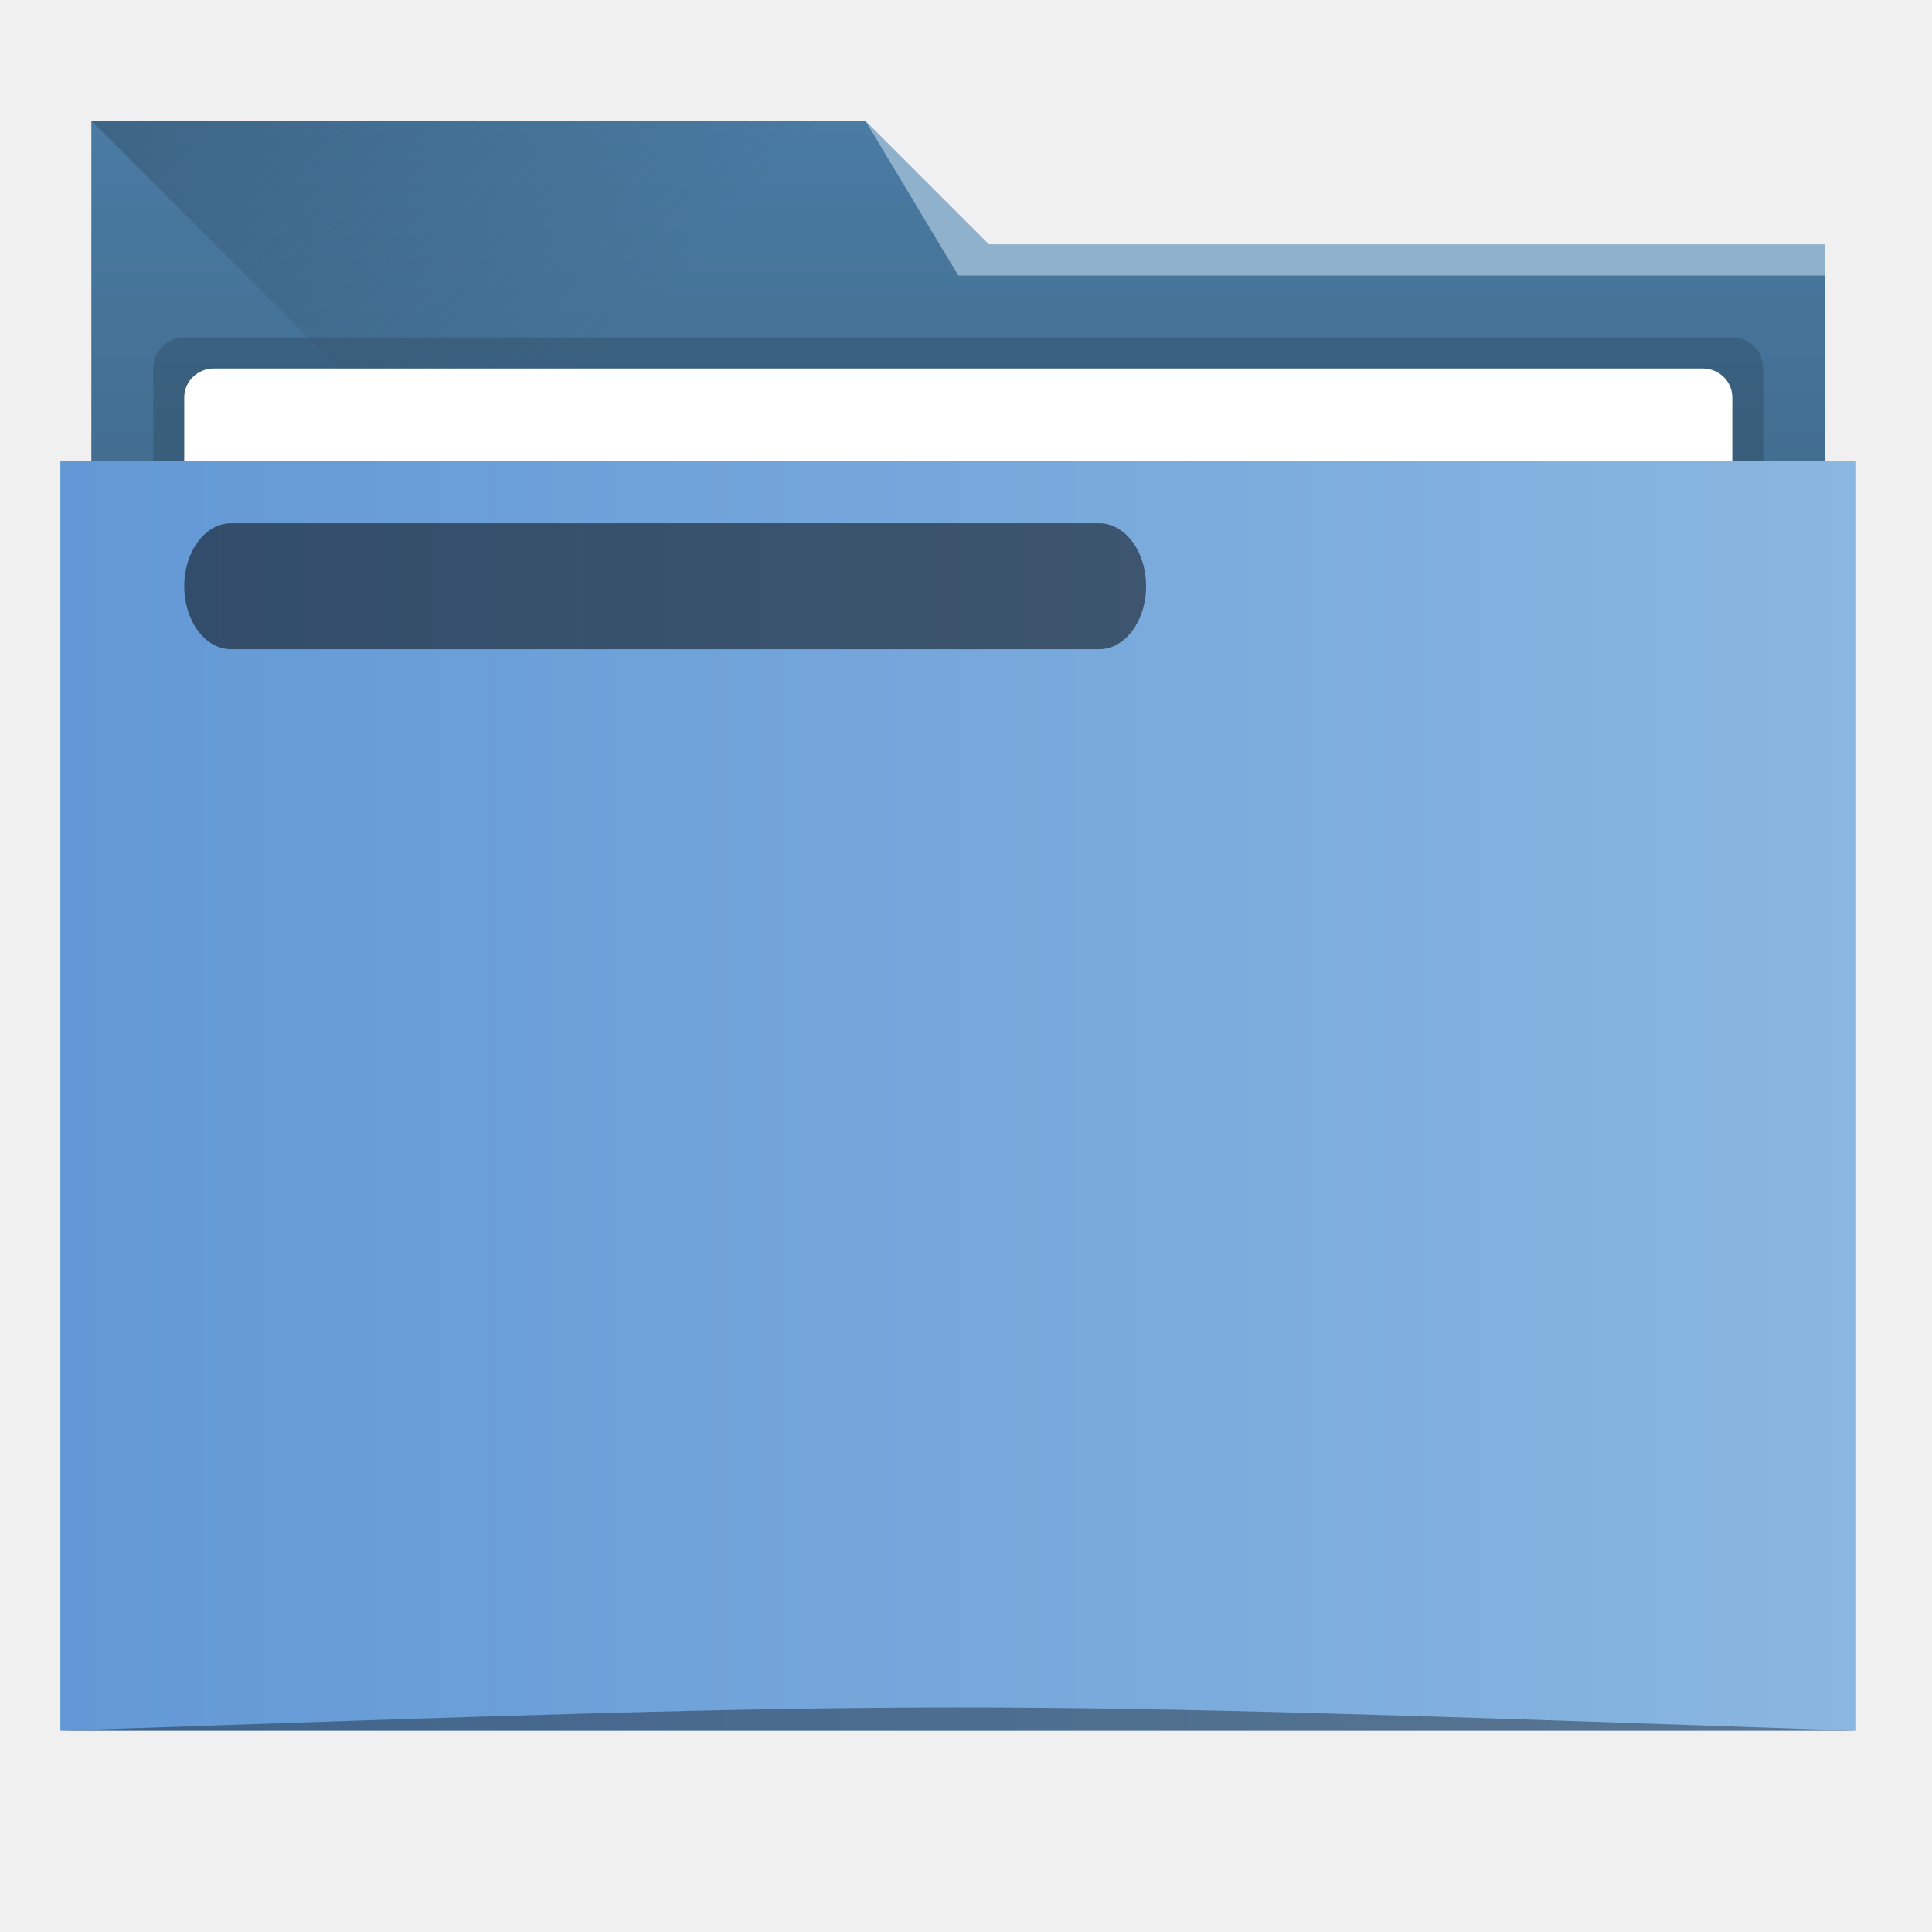
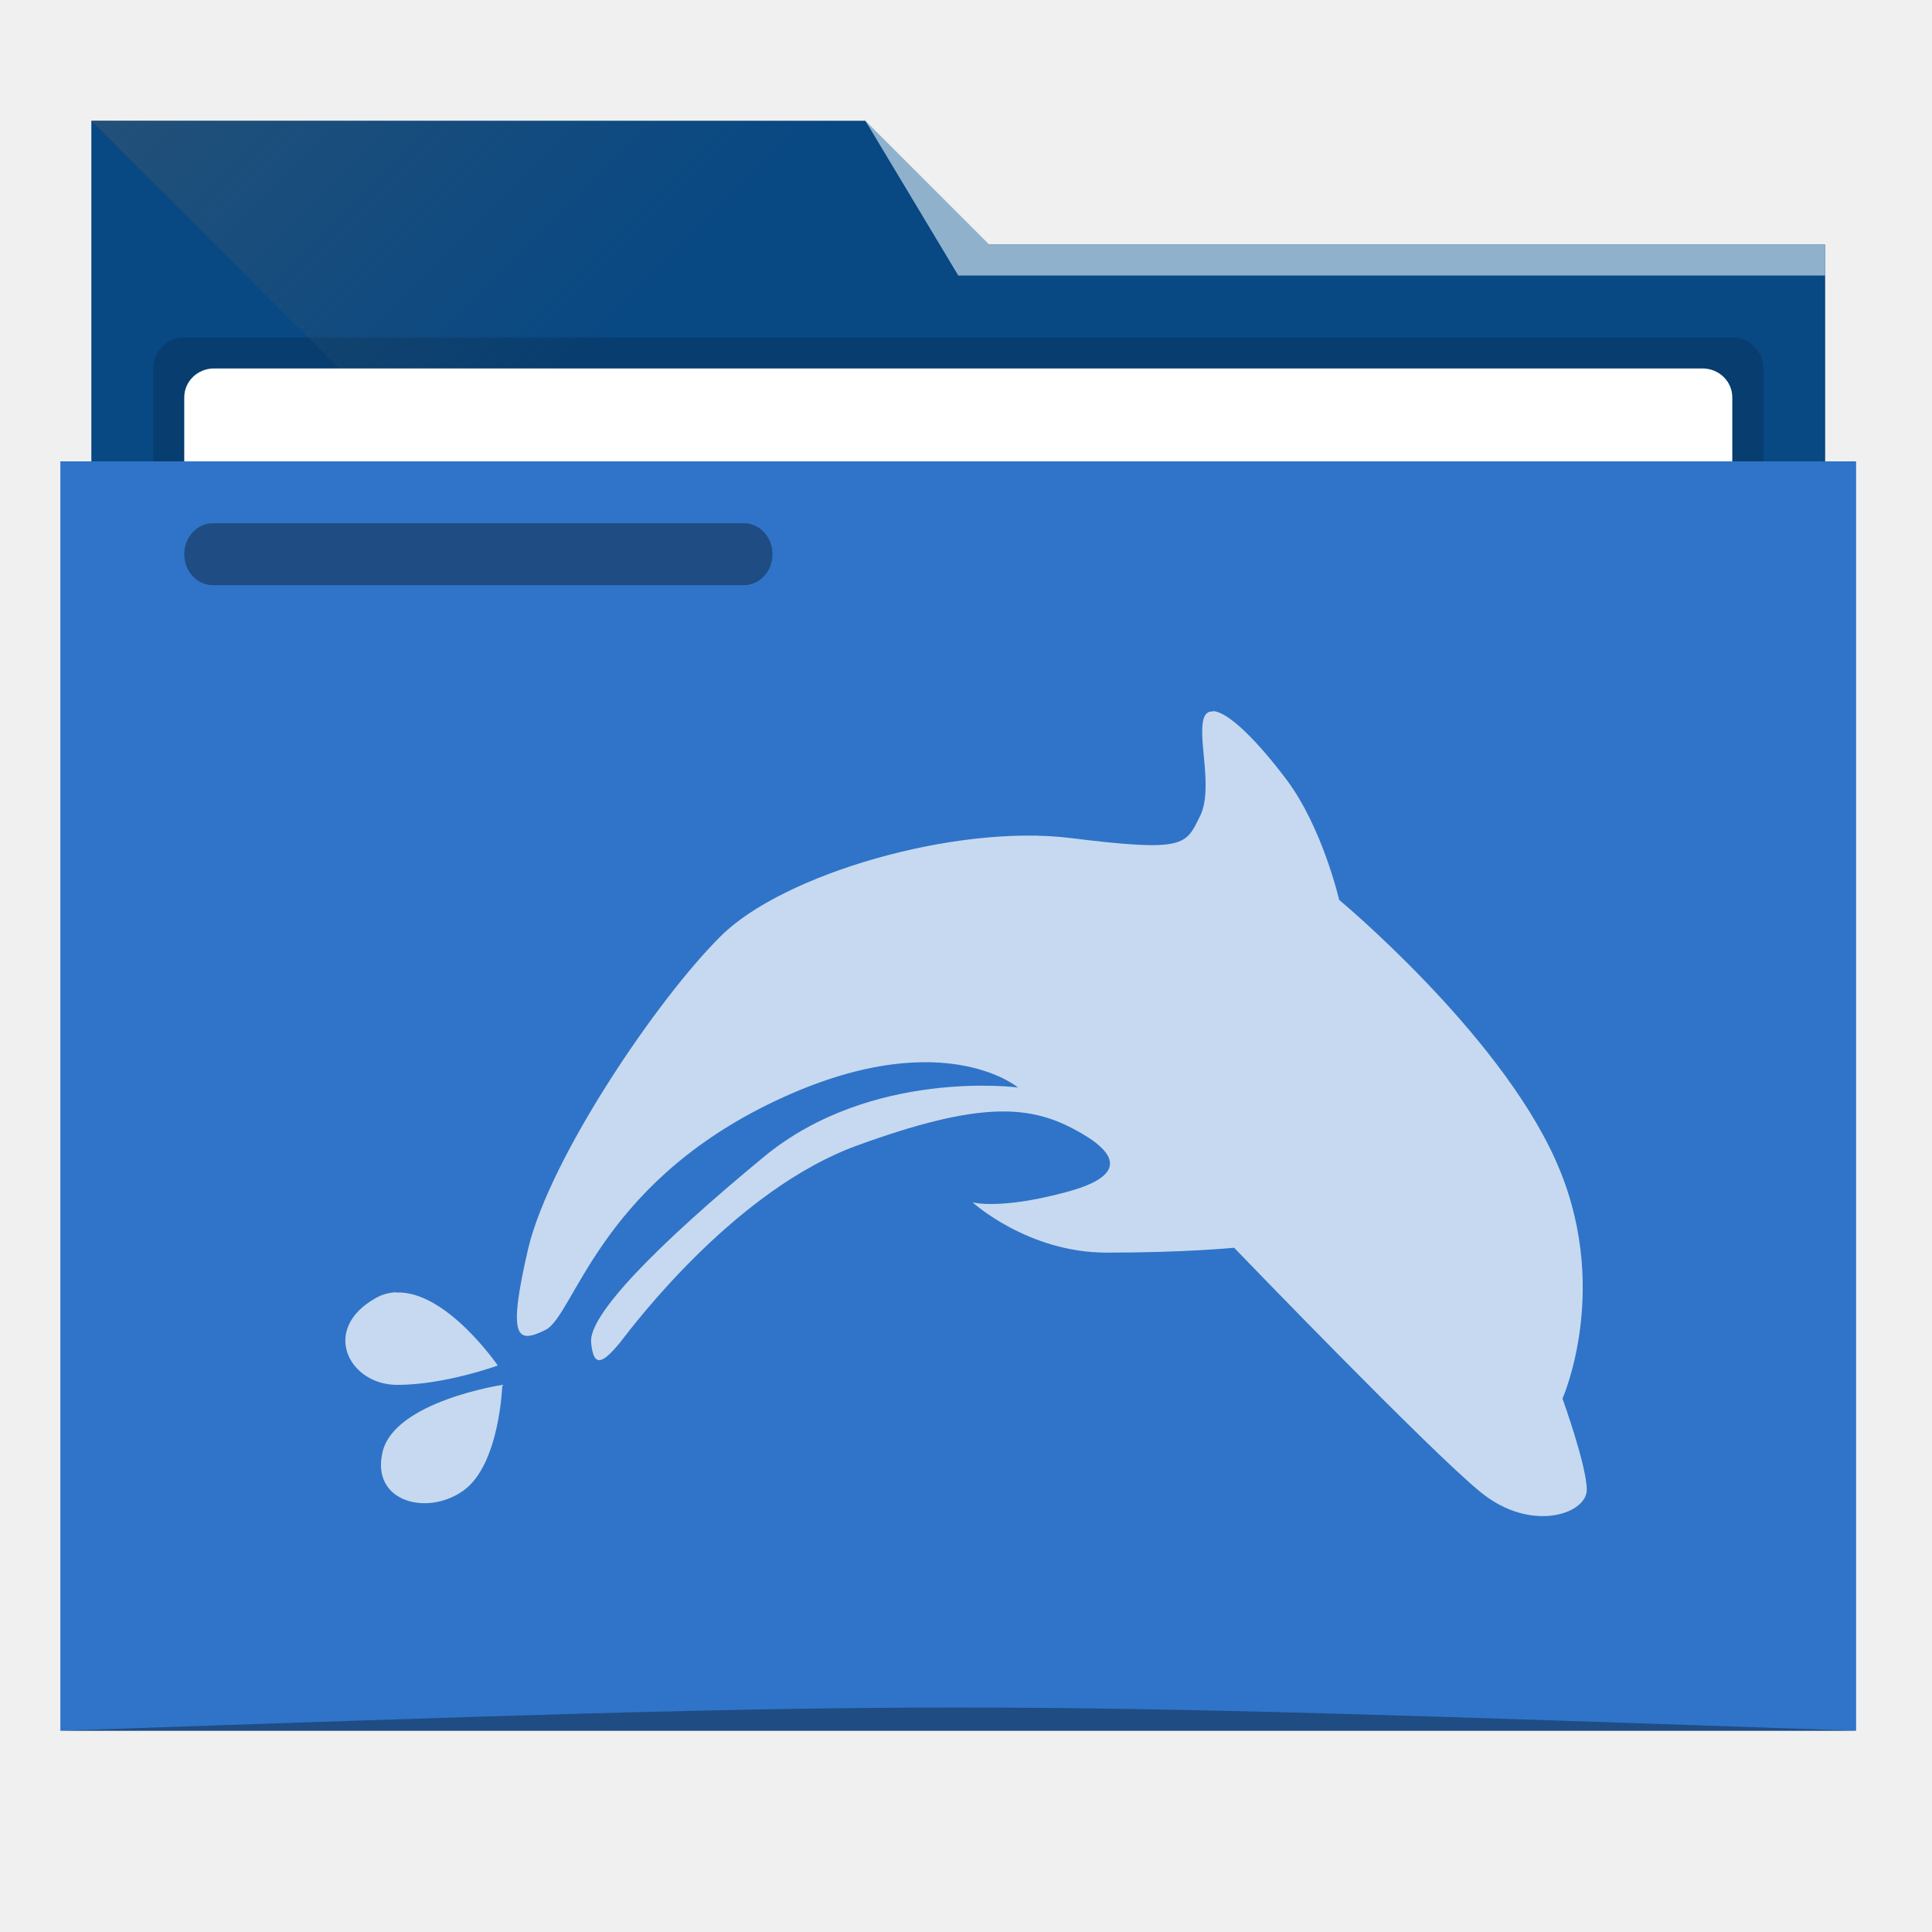
<svg xmlns="http://www.w3.org/2000/svg" xmlns:xlink="http://www.w3.org/1999/xlink" width="48" height="48" id="svg5453" version="1.1">
  <defs id="defs5455">
    <linearGradient id="linearGradient3814">
      <stop style="stop-color:#000000;stop-opacity:1;" offset="0" id="stop3816" />
      <stop style="stop-color:#000000;stop-opacity:0.392;" offset="1" id="stop3818" />
    </linearGradient>
    <linearGradient id="linearGradient3802">
      <stop style="stop-color:#000000;stop-opacity:1;" offset="0" id="stop3804" />
      <stop style="stop-color:#000000;stop-opacity:0;" offset="1" id="stop3806" />
    </linearGradient>
    <linearGradient id="linearGradient3792">
      <stop style="stop-color:#000000;stop-opacity:1;" offset="0" id="stop3794" />
      <stop style="stop-color:#000000;stop-opacity:0;" offset="1" id="stop3796" />
    </linearGradient>
    <linearGradient id="linearGradient3791">
      <stop style="stop-color:#000000;stop-opacity:1;" offset="0" id="stop3793" />
      <stop style="stop-color:#000000;stop-opacity:0.659;" offset="1" id="stop3795" />
    </linearGradient>
    <linearGradient id="linearGradient3781">
      <stop style="stop-color:#e5e7eb;stop-opacity:1;" offset="0" id="stop3783" />
      <stop style="stop-color:#ffffff;stop-opacity:1;" offset="1" id="stop3785" />
    </linearGradient>
    <linearGradient id="linearGradient4233">
      <stop style="stop-color:#345671;stop-opacity:1;" offset="0" id="stop4235" />
      <stop style="stop-color:#345671;stop-opacity:0;" offset="1" id="stop4237" />
    </linearGradient>
-     <linearGradient id="linearGradient4232">
-       <stop id="stop4234" offset="0" style="stop-color:#3d6584;stop-opacity:1" />
-       <stop id="stop4236" offset="1" style="stop-color:#4a7ba3;stop-opacity:1" />
-     </linearGradient>
-     <linearGradient id="linearGradient4172">
-       <stop style="stop-color:#6298d5;stop-opacity:1" offset="0" id="stop4174" />
-       <stop style="stop-color:#8ab7e1;stop-opacity:1" offset="1" id="stop4176" />
-     </linearGradient>
-     <linearGradient xlink:href="#linearGradient4172" id="linearGradient4178" x1="387.571" y1="522.328" x2="445.571" y2="522.328" gradientUnits="userSpaceOnUse" gradientTransform="matrix(0.7692277,0,0,0.7506684,87.94096,136.0873)" />
-     <linearGradient xlink:href="#linearGradient4232" id="linearGradient4182" gradientUnits="userSpaceOnUse" x1="414.571" y1="523.798" x2="414.571" y2="505.798" gradientTransform="matrix(0.7692277,0,0,0.7688773,87.94096,113.9113)" />
    <linearGradient xlink:href="#linearGradient4233" id="linearGradient4239" x1="384.571" y1="477.798" x2="404.571" y2="497.798" gradientUnits="userSpaceOnUse" gradientTransform="matrix(0.7692277,0,0,0.7692277,87.94096,126.0318)" />
    <linearGradient xlink:href="#linearGradient3781" id="linearGradient3787" x1="391.571" y1="504.798" x2="441.571" y2="504.798" gradientUnits="userSpaceOnUse" />
    <linearGradient xlink:href="#linearGradient3791" id="linearGradient3797" x1="388.571" y1="500.298" x2="444.571" y2="500.298" gradientUnits="userSpaceOnUse" gradientTransform="translate(15.03448,48)" />
    <linearGradient xlink:href="#linearGradient3792" id="linearGradient3798" x1="399.571" y1="500.798" x2="399.571" y2="507.798" gradientUnits="userSpaceOnUse" />
    <linearGradient xlink:href="#linearGradient3802" id="linearGradient3808" x1="32" y1="20.5" x2="33" y2="20.5" gradientUnits="userSpaceOnUse" gradientTransform="translate(384.5714,486.798)" />
    <linearGradient xlink:href="#linearGradient3814" id="linearGradient3820" x1="13" y1="17" x2="13" y2="22" gradientUnits="userSpaceOnUse" />
  </defs>
  <g id="layer1" transform="translate(-384.5714,-499.798)">
-     <path style="fill:url(#linearGradient4182);fill-opacity:1;stroke:none" d="m 386.841,502.798 0,3.846 0,16.923 c 0,0.426 0.343,0.769 0.769,0.769 l 41.538,0 c 0.426,0 0.769,-0.343 0.769,-0.769 l 0,-16.916 c 0,-0.002 -9.8e-4,-0.005 -9.8e-4,-0.007 l 9.8e-4,0 0,-0.769 -21.538,0 -2.308,-3.077 -19.231,0 z" id="rect4180" />
+     <path style="fill:#084883;fill-opacity:1;stroke:none" d="m 386.841,502.798 0,3.846 0,16.923 c 0,0.426 0.343,0.769 0.769,0.769 l 41.538,0 c 0.426,0 0.769,-0.343 0.769,-0.769 l 0,-16.916 c 0,-0.002 -9.8e-4,-0.005 -9.8e-4,-0.007 l 9.8e-4,0 0,-0.769 -21.538,0 -2.308,-3.077 -19.231,0 z" id="rect4180" />
    <rect style="opacity:0.15;fill:#000000;fill-opacity:1;stroke:none" id="rect3012" width="40" height="11.538" x="388.379" y="508.183" rx="0.769" ry="0.769" />
    <path style="fill:url(#linearGradient4239);fill-opacity:1;fill-rule:evenodd;stroke:none" d="m 386.841,502.798 20,20 0.769,0.769 22.308,-12.879 0,-4.813 -21.538,0 -2.308,-3.077 z" id="path4230" />
    <rect ry="0.718" rx="0.74" y="508.952" x="389.149" height="10.769" width="38.461" id="rect3014" style="fill:#ffffff;fill-opacity:1;stroke:none" />
-     <path style="fill:url(#linearGradient4178);fill-opacity:1;stroke:none" d="m 414.533,511.26 -2.308,-10e-5 -26.154,0 -10e-6,3.755 0.002,0 c -4e-5,0.003 -0.002,0.006 -0.002,0.009 l 0,27.024 0,0.751 0.769,0 43.077,0 0.769,0 0,-0.751 0,-27.024 0,-0.009 0,-3.755 z" id="rect4113" />
+     <path style="fill:#2f74c8;fill-opacity:1;stroke:none" d="m 414.533,511.26 -2.308,-10e-5 -26.154,0 -10e-6,3.755 0.002,0 c -4e-5,0.003 -0.002,0.006 -0.002,0.009 l 0,27.024 0,0.751 0.769,0 43.077,0 0.769,0 0,-0.751 0,-27.024 0,-0.009 0,-3.755 z" id="rect4113" />
    <path style="fill:#8fb1cc;fill-opacity:1;fill-rule:evenodd;stroke:none" d="m 429.918,505.875 0,0.769 -21.538,0 -2.308,-3.846 3.077,3.077 z" id="path4222" />
    <path id="path3792" d="m 430.687,542.798 0,0 c -22.308,-0.769 -22.308,-0.769 -44.615,0 z" style="opacity:0.35;fill:#000000;fill-opacity:1;stroke:none" />
-     <rect style="opacity:0.5;fill:#000000;fill-opacity:1;stroke:none" id="rect3032" width="23.896" height="3.129" x="389.149" y="512.798" rx="1.161" ry="1.565" />
+     <rect style="opacity:0.35;fill:#000000;fill-opacity:1;stroke:none" id="rect3032" width="14.615" height="1.538" x="389.149" y="512.798" rx="0.71" ry="0.769" />
+     <path style="fill:#ffffff;fill-opacity:0.729;fill-rule:nonzero;stroke:none" id="path77" d="m 414.708,517.473 c -0.091,0 -0.15,0.023 -0.197,0.098 -0.241,0.422 0.233,1.792 -0.127,2.507 -0.355,0.715 -0.355,0.896 -3.214,0.541 -2.86,-0.355 -7.151,0.896 -8.694,2.44 -1.567,1.551 -4.23,5.48 -4.779,7.746 -0.526,2.266 -0.285,2.386 0.43,2.033 0.707,-0.362 1.31,-3.522 5.525,-5.6 4.237,-2.085 6.211,-0.422 6.211,-0.422 0,0 -3.644,-0.482 -6.315,1.725 -2.68,2.212 -4.351,3.929 -4.291,4.607 0.06,0.655 0.293,0.52 0.723,0 0.414,-0.541 2.914,-3.815 5.895,-4.893 2.981,-1.085 4.23,-1.008 5.359,-0.414 1.137,0.595 1.378,1.174 -0.225,1.588 -1.619,0.43 -2.274,0.241 -2.274,0.241 0,0 1.37,1.249 3.328,1.249 1.971,0 3.17,-0.121 3.17,-0.121 0,0 4.877,5.066 6.135,6.081 1.243,1.008 2.626,0.534 2.626,-0.067 0,-0.595 -0.603,-2.266 -0.603,-2.266 0,0 1.249,-2.808 -0.189,-5.962 -1.43,-3.162 -5.359,-6.428 -5.359,-6.428 0,0 -0.414,-1.792 -1.303,-2.981 -0.723,-0.963 -1.453,-1.694 -1.829,-1.709 m -20.293,14.437 c -0.173,0.008 -0.355,0.052 -0.52,0.15 -1.37,0.775 -0.655,2.152 0.541,2.152 1.189,0 2.499,-0.482 2.499,-0.482 0,0 -1.279,-1.867 -2.522,-1.813 m 2.634,2.295 c 0,0 -2.673,0.407 -2.973,1.663 -0.301,1.249 1.121,1.611 2.018,0.956 0.896,-0.655 0.956,-2.619 0.956,-2.619 m 0,0" />
  </g>
</svg>
